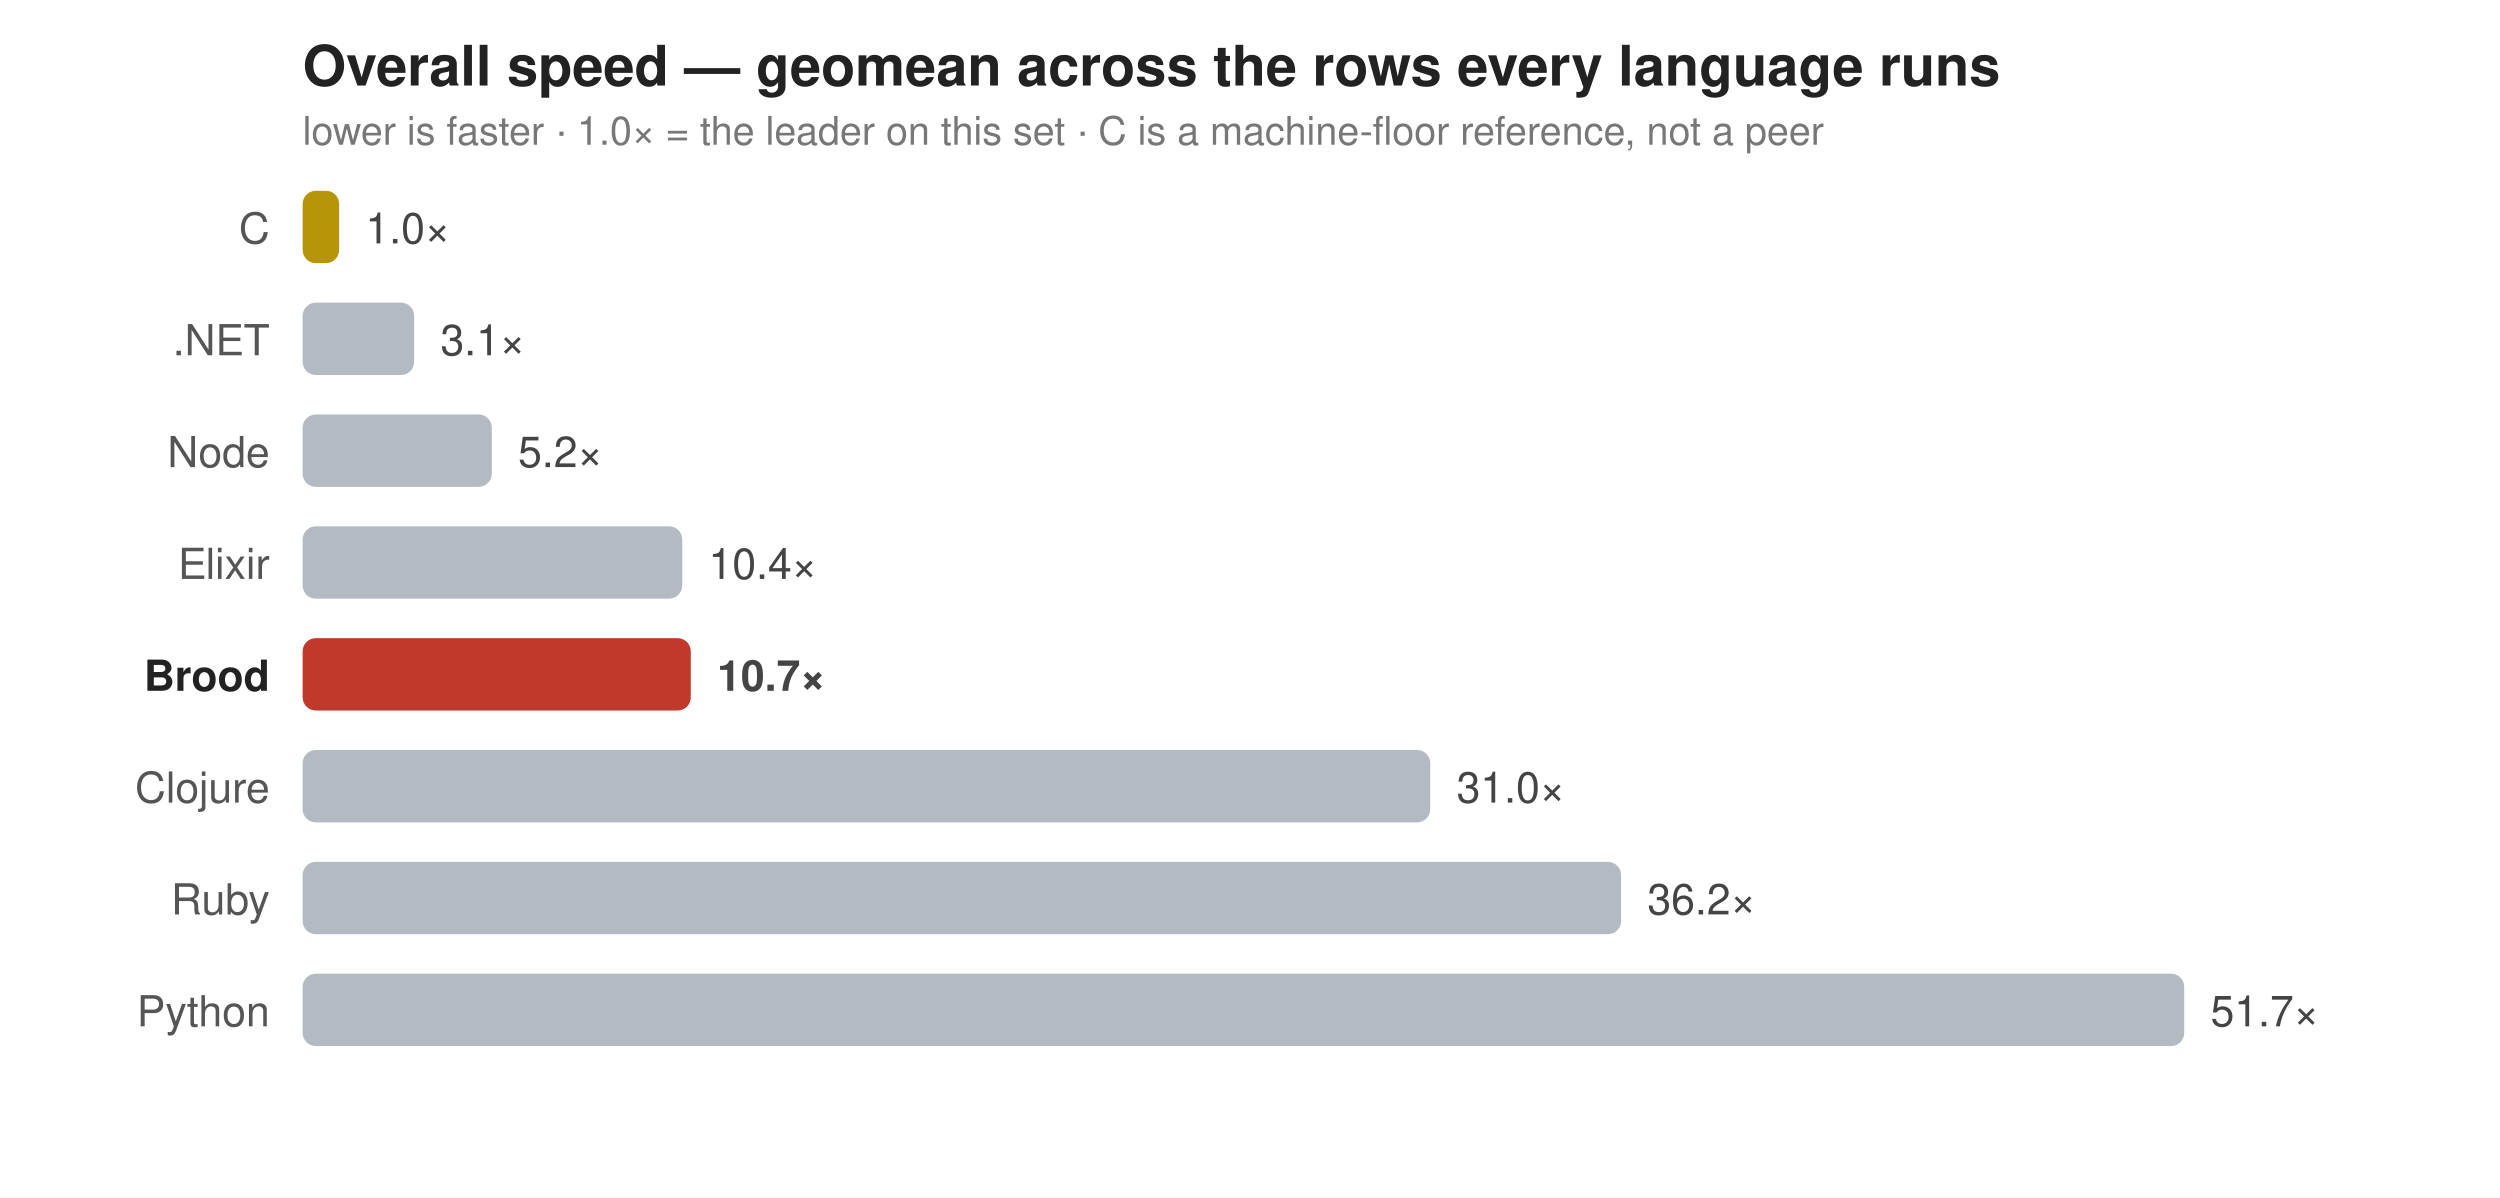
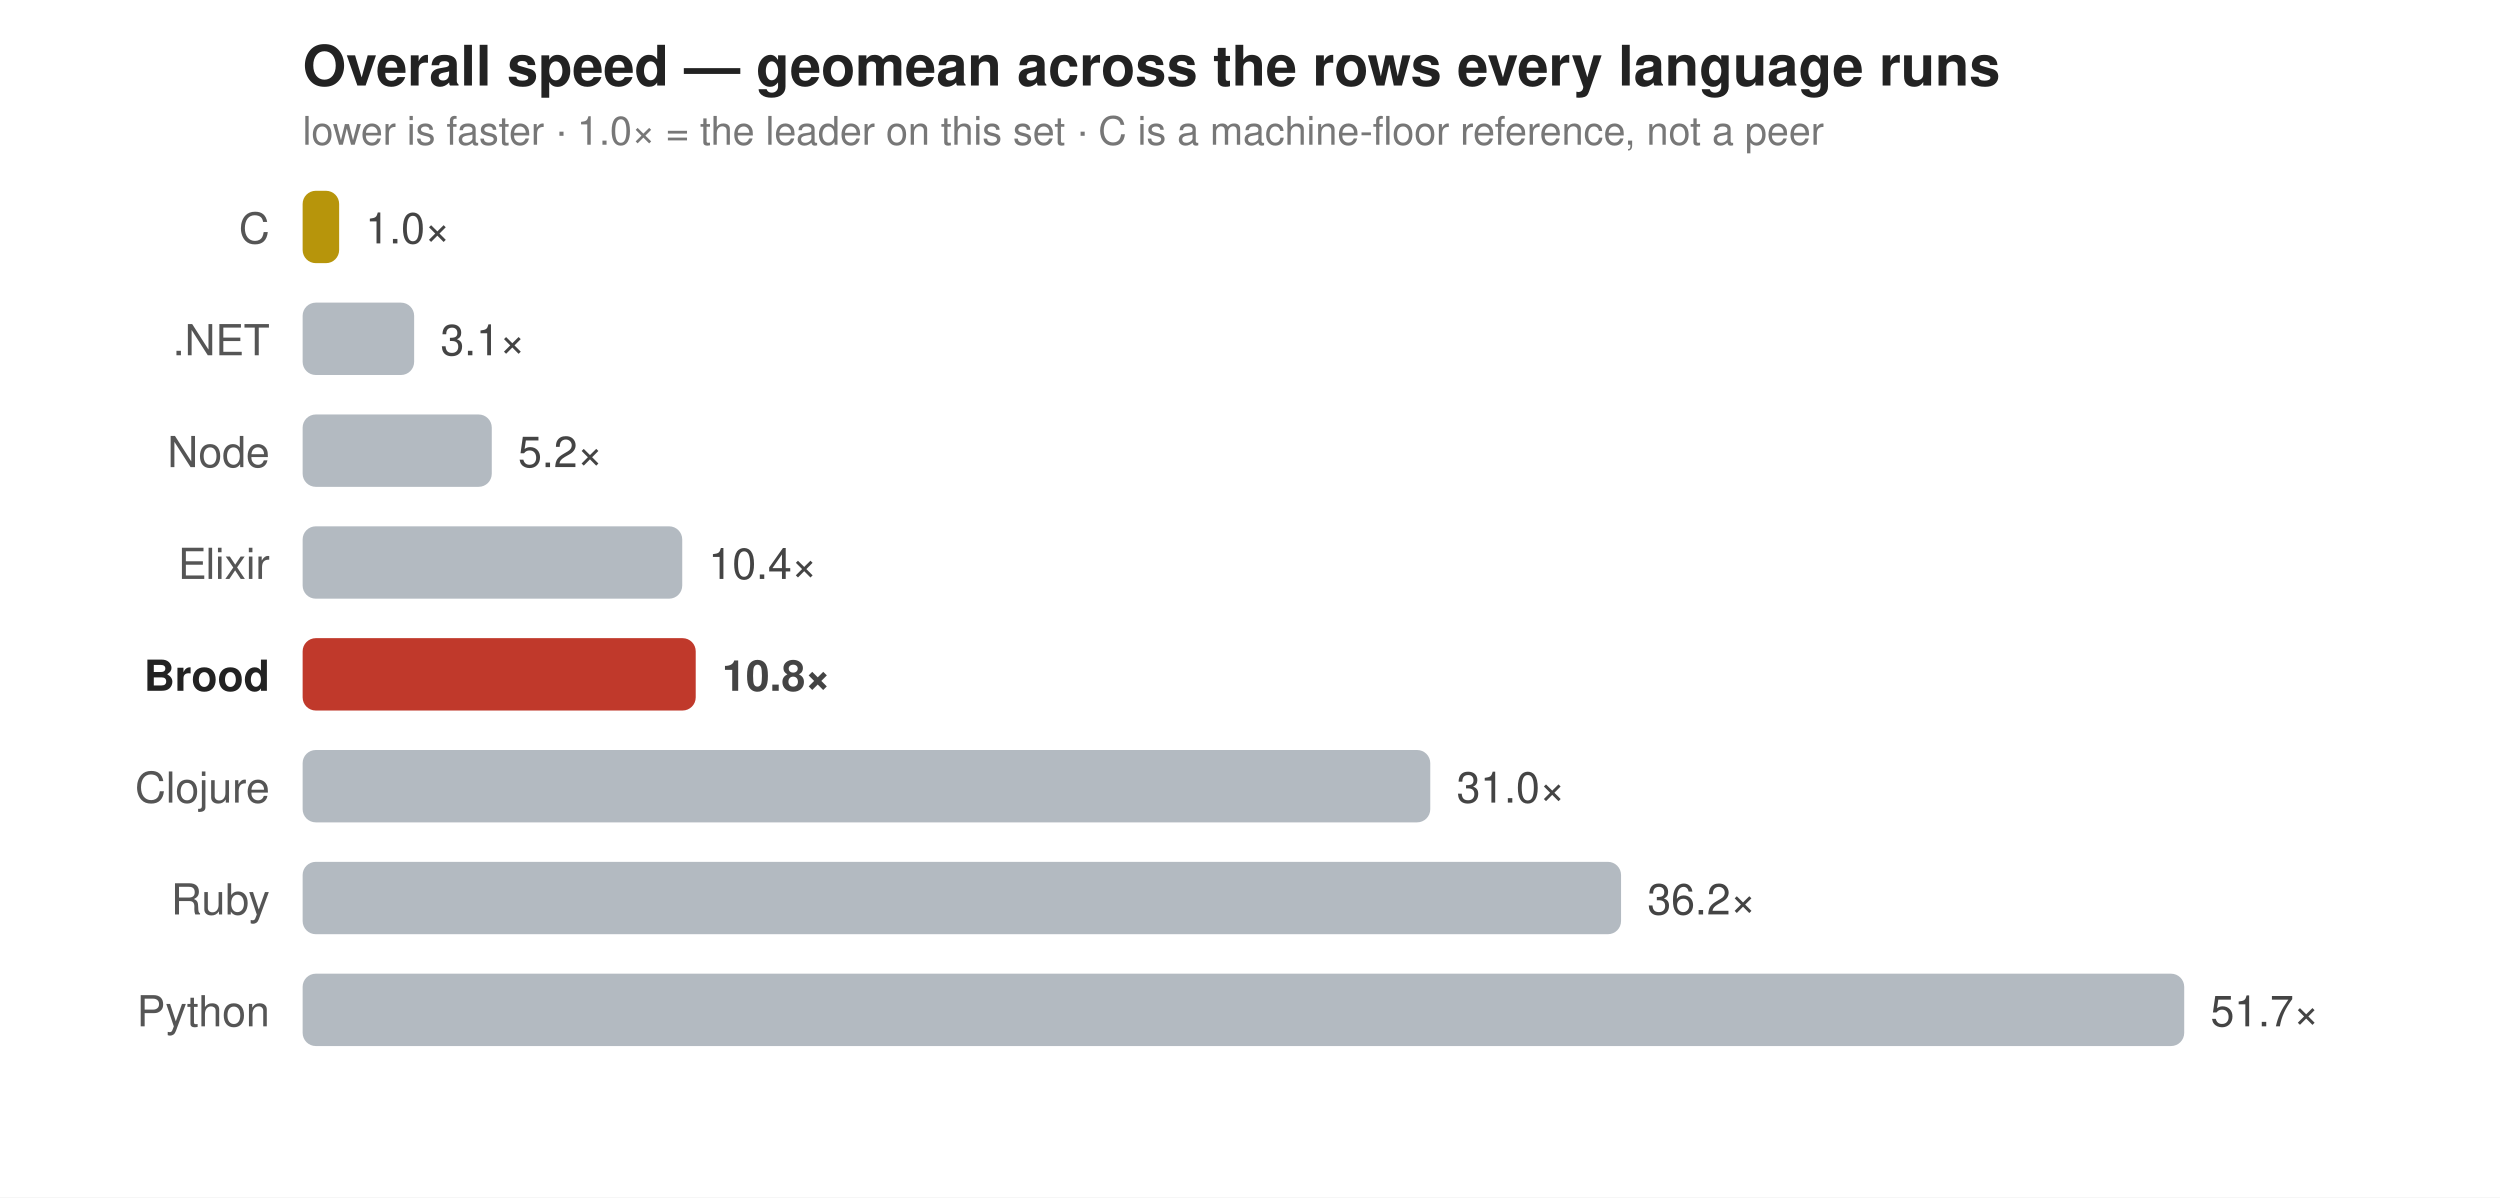
<svg xmlns="http://www.w3.org/2000/svg" width="760" height="364" viewBox="0 0 760 364" font-family="system-ui,Segoe UI,Helvetica,Arial,sans-serif">
  <rect width="760" height="364" fill="#ffffff" />
  <text x="92" y="26" font-size="17" font-weight="700" fill="#222">Overall speed — geomean across the rows every language runs</text>
  <text x="92" y="44" font-size="12" fill="#777">lower is faster · 1.0× = the leader on this set · C is a machine-floor reference, not a peer</text>
  <rect x="92" y="58" width="11.1" height="22" rx="4" fill="#b7950b" />
  <text x="82" y="74" text-anchor="end" font-size="13" font-weight="500" fill="#555">C</text>
  <text x="111.1" y="74" font-size="13" font-weight="400" fill="#444">1.0×</text>
  <rect x="92" y="92" width="33.9" height="22" rx="4" fill="#b3bac1" />
  <text x="82" y="108" text-anchor="end" font-size="13" font-weight="500" fill="#555">.NET</text>
  <text x="133.9" y="108" font-size="13" font-weight="400" fill="#444">3.1×</text>
  <rect x="92" y="126" width="57.5" height="22" rx="4" fill="#b3bac1" />
  <text x="82" y="142" text-anchor="end" font-size="13" font-weight="500" fill="#555">Node</text>
  <text x="157.5" y="142" font-size="13" font-weight="400" fill="#444">5.2×</text>
  <rect x="92" y="160" width="115.4" height="22" rx="4" fill="#b3bac1" />
  <text x="82" y="176" text-anchor="end" font-size="13" font-weight="500" fill="#555">Elixir</text>
  <text x="215.4" y="176" font-size="13" font-weight="400" fill="#444">10.4×</text>
-   <rect x="92" y="194" width="118.0" height="22" rx="4" fill="#c0392b" />
+   <rect x="92" y="194" width="119.5" height="22" rx="4" fill="#c0392b" />
  <text x="82" y="210" text-anchor="end" font-size="13" font-weight="700" fill="#222">Brood</text>
-   <text x="218.0" y="210" font-size="13" font-weight="700" fill="#444">10.7×</text>
+   <text x="219.5" y="210" font-size="13" font-weight="700" fill="#444">10.8×</text>
  <rect x="92" y="228" width="342.8" height="22" rx="4" fill="#b3bac1" />
  <text x="82" y="244" text-anchor="end" font-size="13" font-weight="500" fill="#555">Clojure</text>
  <text x="442.8" y="244" font-size="13" font-weight="400" fill="#444">31.0×</text>
  <rect x="92" y="262" width="400.8" height="22" rx="4" fill="#b3bac1" />
  <text x="82" y="278" text-anchor="end" font-size="13" font-weight="500" fill="#555">Ruby</text>
  <text x="500.8" y="278" font-size="13" font-weight="400" fill="#444">36.2×</text>
  <rect x="92" y="296" width="572.0" height="22" rx="4" fill="#b3bac1" />
  <text x="82" y="312" text-anchor="end" font-size="13" font-weight="500" fill="#555">Python</text>
  <text x="672.0" y="312" font-size="13" font-weight="400" fill="#444">51.7×</text>
</svg>
